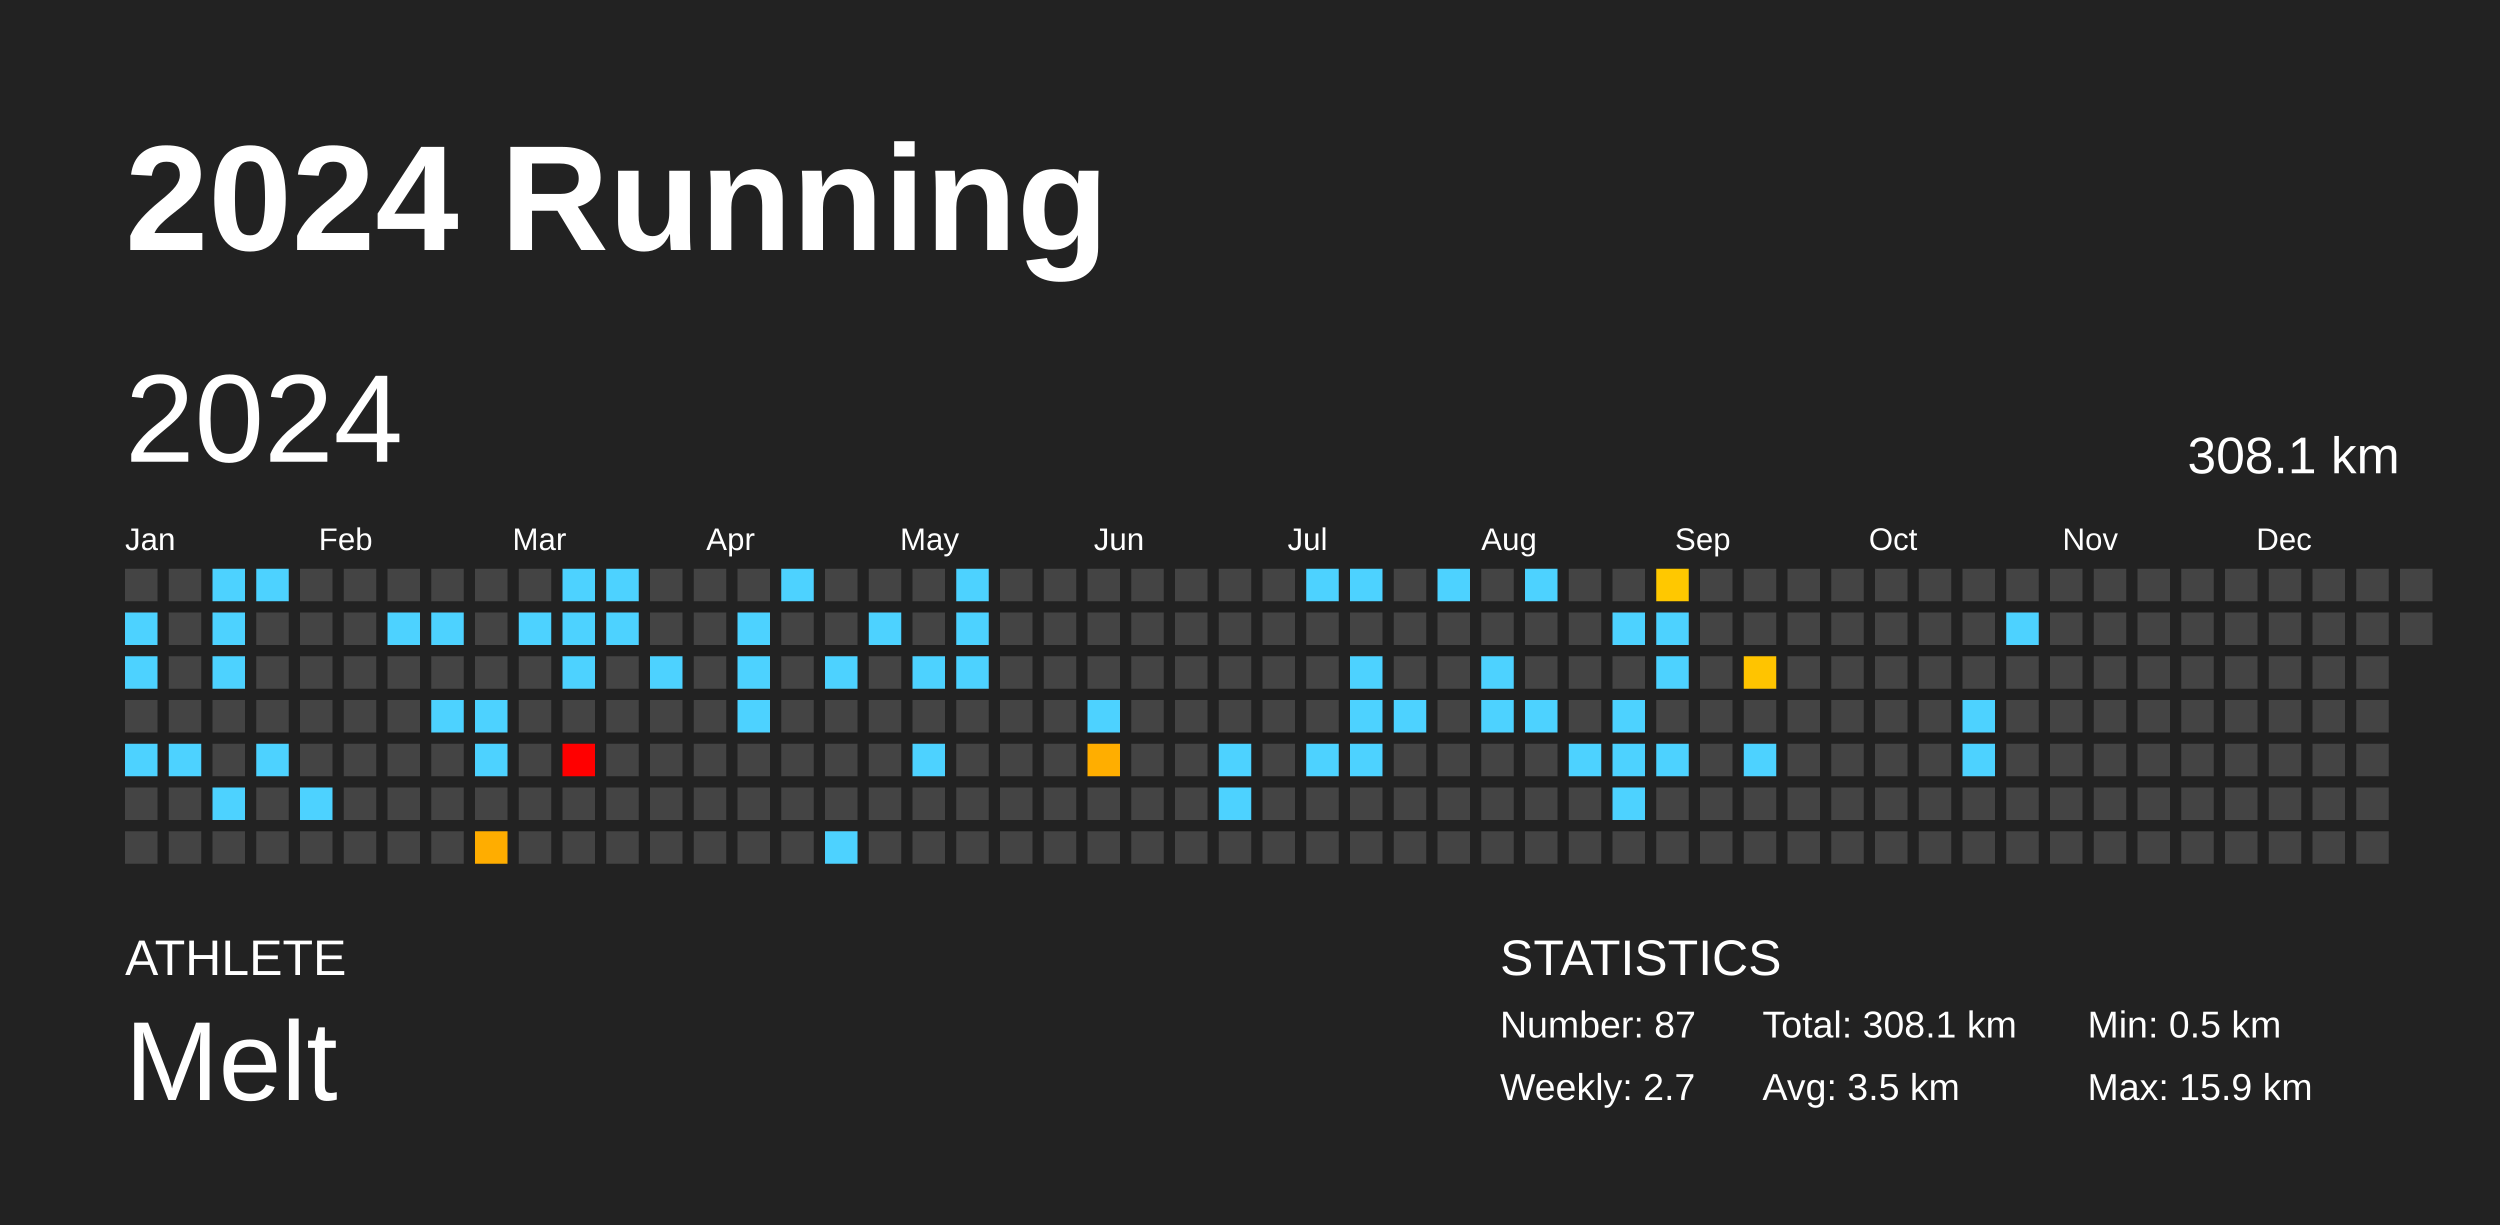
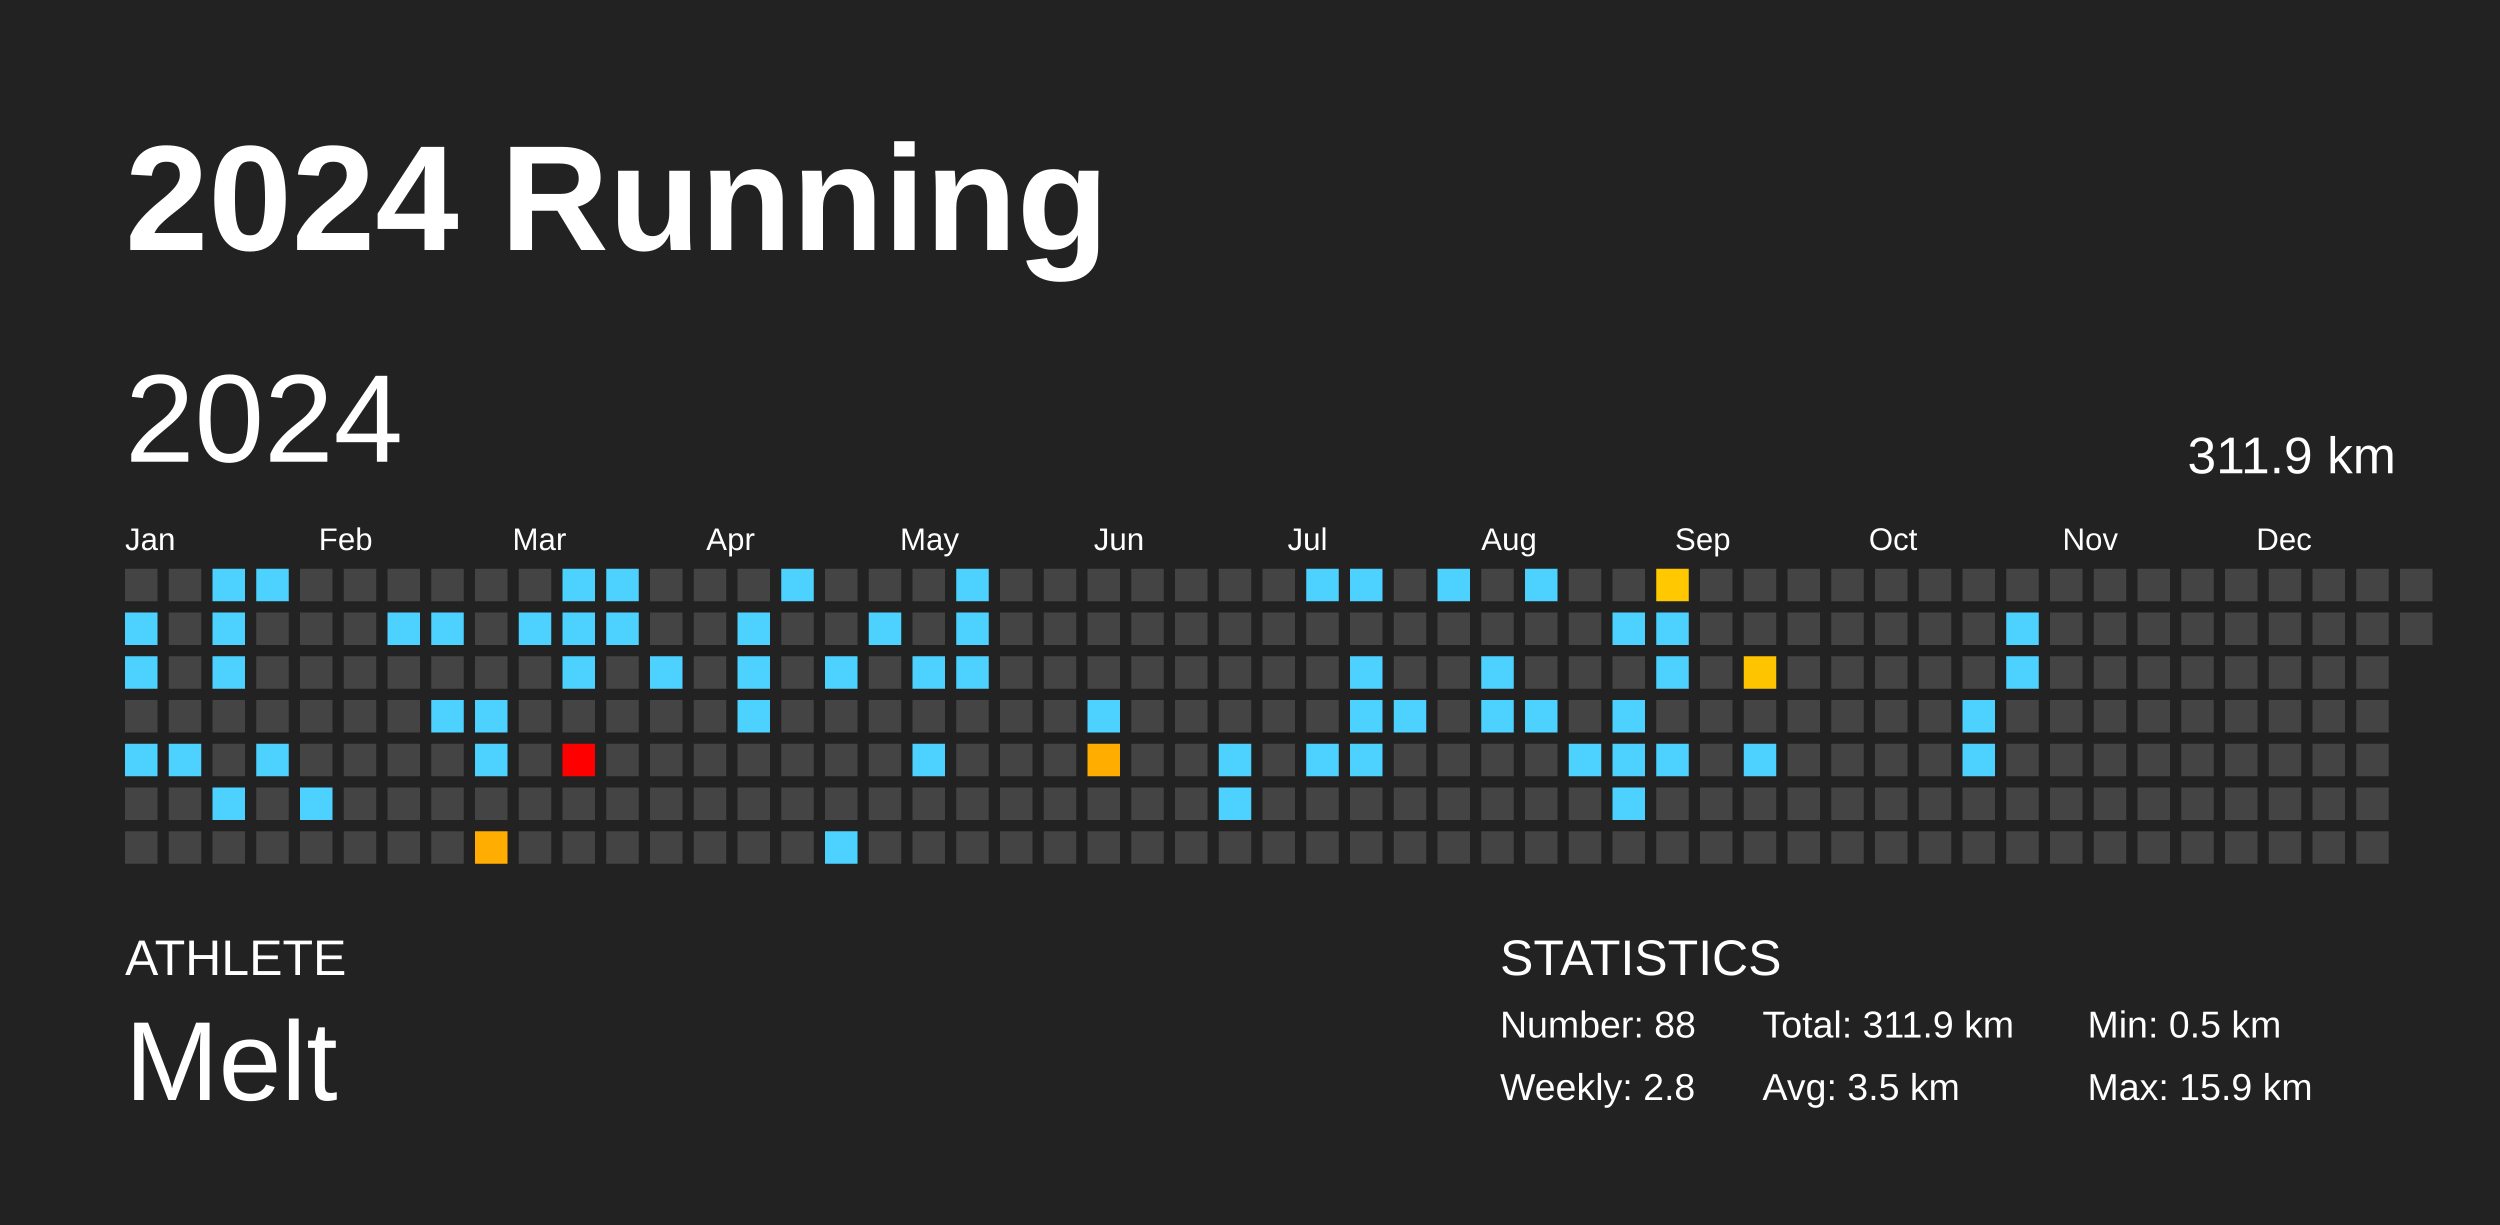
<svg xmlns="http://www.w3.org/2000/svg" baseProfile="full" height="98mm" version="1.1" viewBox="0,0,200,98" width="200mm">
  <defs />
  <rect fill="#222222" height="98" width="200" x="0" y="0" />
  <text fill="#FFFFFF" style="font-size:12px; font-family:Arial; font-weight:bold;" x="10" y="20">2024 Running</text>
  <text fill="#FFFFFF" style="font-size:4px; font-family:Arial" x="10" y="78">ATHLETE</text>
  <text fill="#FFFFFF" style="font-size:9px; font-family:Arial" x="10" y="88">Melt</text>
  <text fill="#FFFFFF" style="font-size:4px; font-family:Arial" x="120" y="78">STATISTICS</text>
-   <text fill="#FFFFFF" style="font-size:3px; font-family:Arial" x="120" y="83">Number: 87</text>
-   <text fill="#FFFFFF" style="font-size:3px; font-family:Arial" x="120" y="88">Weekly: 2.7</text>
-   <text fill="#FFFFFF" style="font-size:3px; font-family:Arial" x="141" y="83">Total: 308.1 km</text>
+   <text fill="#FFFFFF" style="font-size:3px; font-family:Arial" x="120" y="83">Number: 88</text>
+   <text fill="#FFFFFF" style="font-size:3px; font-family:Arial" x="120" y="88">Weekly: 2.8</text>
+   <text fill="#FFFFFF" style="font-size:3px; font-family:Arial" x="141" y="83">Total: 311.9 km</text>
  <text fill="#FFFFFF" style="font-size:3px; font-family:Arial" x="141" y="88">Avg: 3.5 km</text>
  <text fill="#FFFFFF" style="font-size:3px; font-family:Arial" x="167" y="83">Min: 0.5 km</text>
  <text fill="#FFFFFF" style="font-size:3px; font-family:Arial" x="167" y="88">Max: 15.9 km</text>
  <text dominant-baseline="hanging" fill="#FFFFFF" style="font-size:10.0px; font-family:Arial;" x="10" y="30">2024</text>
-   <text dominant-baseline="hanging" fill="#FFFFFF" style="font-size:4.125px; font-family:Arial;" x="175" y="35">308.1 km</text>
+   <text dominant-baseline="hanging" fill="#FFFFFF" style="font-size:4.125px; font-family:Arial;" x="175" y="35">311.9 km</text>
  <text fill="#FFFFFF" style="font-size:2.5px; font-family:Arial" x="10.0" y="44">Jan</text>
  <text fill="#FFFFFF" style="font-size:2.5px; font-family:Arial" x="25.5" y="44">Feb</text>
  <text fill="#FFFFFF" style="font-size:2.5px; font-family:Arial" x="41.0" y="44">Mar</text>
  <text fill="#FFFFFF" style="font-size:2.5px; font-family:Arial" x="56.5" y="44">Apr</text>
  <text fill="#FFFFFF" style="font-size:2.5px; font-family:Arial" x="72.0" y="44">May</text>
  <text fill="#FFFFFF" style="font-size:2.5px; font-family:Arial" x="87.5" y="44">Jun</text>
  <text fill="#FFFFFF" style="font-size:2.5px; font-family:Arial" x="103.0" y="44">Jul</text>
  <text fill="#FFFFFF" style="font-size:2.5px; font-family:Arial" x="118.5" y="44">Aug</text>
  <text fill="#FFFFFF" style="font-size:2.5px; font-family:Arial" x="134.0" y="44">Sep</text>
  <text fill="#FFFFFF" style="font-size:2.5px; font-family:Arial" x="149.5" y="44">Oct</text>
  <text fill="#FFFFFF" style="font-size:2.5px; font-family:Arial" x="165.0" y="44">Nov</text>
  <text fill="#FFFFFF" style="font-size:2.5px; font-family:Arial" x="180.5" y="44">Dec</text>
  <rect fill="#444444" height="2.6" width="2.6" x="10.0" y="45.5" />
  <rect fill="#4dd2ff" height="2.6" width="2.6" x="10.0" y="49.0" />
  <rect fill="#4dd2ff" height="2.6" width="2.6" x="10.0" y="52.5" />
  <rect fill="#444444" height="2.6" width="2.6" x="10.0" y="56.0" />
  <rect fill="#4dd2ff" height="2.6" width="2.6" x="10.0" y="59.5" />
  <rect fill="#444444" height="2.6" width="2.6" x="10.0" y="63.0" />
  <rect fill="#444444" height="2.6" width="2.6" x="10.0" y="66.5" />
  <rect fill="#444444" height="2.6" width="2.6" x="13.5" y="45.5" />
  <rect fill="#444444" height="2.6" width="2.6" x="13.5" y="49.0" />
  <rect fill="#444444" height="2.6" width="2.6" x="13.5" y="52.5" />
  <rect fill="#444444" height="2.6" width="2.6" x="13.5" y="56.0" />
  <rect fill="#4dd2ff" height="2.6" width="2.6" x="13.5" y="59.5" />
  <rect fill="#444444" height="2.6" width="2.6" x="13.5" y="63.0" />
  <rect fill="#444444" height="2.6" width="2.6" x="13.5" y="66.5" />
  <rect fill="#4dd2ff" height="2.6" width="2.6" x="17.0" y="45.5" />
  <rect fill="#4dd2ff" height="2.6" width="2.6" x="17.0" y="49.0" />
  <rect fill="#4dd2ff" height="2.6" width="2.6" x="17.0" y="52.5" />
  <rect fill="#444444" height="2.6" width="2.6" x="17.0" y="56.0" />
  <rect fill="#444444" height="2.6" width="2.6" x="17.0" y="59.5" />
  <rect fill="#4dd2ff" height="2.6" width="2.6" x="17.0" y="63.0" />
  <rect fill="#444444" height="2.6" width="2.6" x="17.0" y="66.5" />
  <rect fill="#4dd2ff" height="2.6" width="2.6" x="20.5" y="45.5" />
  <rect fill="#444444" height="2.6" width="2.6" x="20.5" y="49.0" />
  <rect fill="#444444" height="2.6" width="2.6" x="20.5" y="52.5" />
  <rect fill="#444444" height="2.6" width="2.6" x="20.5" y="56.0" />
  <rect fill="#4dd2ff" height="2.6" width="2.6" x="20.5" y="59.5" />
  <rect fill="#444444" height="2.6" width="2.6" x="20.5" y="63.0" />
  <rect fill="#444444" height="2.6" width="2.6" x="20.5" y="66.5" />
  <rect fill="#444444" height="2.6" width="2.6" x="24.0" y="45.5" />
  <rect fill="#444444" height="2.6" width="2.6" x="24.0" y="49.0" />
  <rect fill="#444444" height="2.6" width="2.6" x="24.0" y="52.5" />
  <rect fill="#444444" height="2.6" width="2.6" x="24.0" y="56.0" />
  <rect fill="#444444" height="2.6" width="2.6" x="24.0" y="59.5" />
  <rect fill="#4dd2ff" height="2.6" width="2.6" x="24.0" y="63.0" />
  <rect fill="#444444" height="2.6" width="2.6" x="24.0" y="66.5" />
  <rect fill="#444444" height="2.6" width="2.6" x="27.5" y="45.5" />
  <rect fill="#444444" height="2.6" width="2.6" x="27.5" y="49.0" />
  <rect fill="#444444" height="2.6" width="2.6" x="27.5" y="52.5" />
  <rect fill="#444444" height="2.6" width="2.6" x="27.5" y="56.0" />
  <rect fill="#444444" height="2.6" width="2.6" x="27.5" y="59.5" />
  <rect fill="#444444" height="2.6" width="2.6" x="27.5" y="63.0" />
  <rect fill="#444444" height="2.6" width="2.6" x="27.5" y="66.5" />
  <rect fill="#444444" height="2.6" width="2.6" x="31.0" y="45.5" />
  <rect fill="#4dd2ff" height="2.6" width="2.6" x="31.0" y="49.0" />
  <rect fill="#444444" height="2.6" width="2.6" x="31.0" y="52.5" />
  <rect fill="#444444" height="2.6" width="2.6" x="31.0" y="56.0" />
  <rect fill="#444444" height="2.6" width="2.6" x="31.0" y="59.5" />
  <rect fill="#444444" height="2.6" width="2.6" x="31.0" y="63.0" />
  <rect fill="#444444" height="2.6" width="2.6" x="31.0" y="66.5" />
  <rect fill="#444444" height="2.6" width="2.6" x="34.5" y="45.5" />
  <rect fill="#4dd2ff" height="2.6" width="2.6" x="34.5" y="49.0" />
  <rect fill="#444444" height="2.6" width="2.6" x="34.5" y="52.5" />
  <rect fill="#4dd2ff" height="2.6" width="2.6" x="34.5" y="56.0" />
  <rect fill="#444444" height="2.6" width="2.6" x="34.5" y="59.5" />
  <rect fill="#444444" height="2.6" width="2.6" x="34.5" y="63.0" />
  <rect fill="#444444" height="2.6" width="2.6" x="34.5" y="66.5" />
  <rect fill="#444444" height="2.6" width="2.6" x="38.0" y="45.5" />
  <rect fill="#444444" height="2.6" width="2.6" x="38.0" y="49.0" />
  <rect fill="#444444" height="2.6" width="2.6" x="38.0" y="52.5" />
  <rect fill="#4dd2ff" height="2.6" width="2.6" x="38.0" y="56.0" />
  <rect fill="#4dd2ff" height="2.6" width="2.6" x="38.0" y="59.5" />
  <rect fill="#444444" height="2.6" width="2.6" x="38.0" y="63.0" />
  <rect fill="#ffad00" height="2.6" width="2.6" x="38.0" y="66.5" />
  <rect fill="#444444" height="2.6" width="2.6" x="41.5" y="45.5" />
  <rect fill="#4dd2ff" height="2.6" width="2.6" x="41.5" y="49.0" />
  <rect fill="#444444" height="2.6" width="2.6" x="41.5" y="52.5" />
  <rect fill="#444444" height="2.6" width="2.6" x="41.5" y="56.0" />
  <rect fill="#444444" height="2.6" width="2.6" x="41.5" y="59.5" />
  <rect fill="#444444" height="2.6" width="2.6" x="41.5" y="63.0" />
  <rect fill="#444444" height="2.6" width="2.6" x="41.5" y="66.5" />
  <rect fill="#4dd2ff" height="2.6" width="2.6" x="45.0" y="45.5" />
  <rect fill="#4dd2ff" height="2.6" width="2.6" x="45.0" y="49.0" />
  <rect fill="#4dd2ff" height="2.6" width="2.6" x="45.0" y="52.5" />
  <rect fill="#444444" height="2.6" width="2.6" x="45.0" y="56.0" />
  <rect fill="red" height="2.6" width="2.6" x="45.0" y="59.5" />
  <rect fill="#444444" height="2.6" width="2.6" x="45.0" y="63.0" />
  <rect fill="#444444" height="2.6" width="2.6" x="45.0" y="66.5" />
  <rect fill="#4dd2ff" height="2.6" width="2.6" x="48.5" y="45.5" />
  <rect fill="#4dd2ff" height="2.6" width="2.6" x="48.5" y="49.0" />
  <rect fill="#444444" height="2.6" width="2.6" x="48.5" y="52.5" />
  <rect fill="#444444" height="2.6" width="2.6" x="48.5" y="56.0" />
  <rect fill="#444444" height="2.6" width="2.6" x="48.5" y="59.5" />
  <rect fill="#444444" height="2.6" width="2.6" x="48.5" y="63.0" />
  <rect fill="#444444" height="2.6" width="2.6" x="48.5" y="66.5" />
  <rect fill="#444444" height="2.6" width="2.6" x="52.0" y="45.5" />
  <rect fill="#444444" height="2.6" width="2.6" x="52.0" y="49.0" />
  <rect fill="#4dd2ff" height="2.6" width="2.6" x="52.0" y="52.5" />
  <rect fill="#444444" height="2.6" width="2.6" x="52.0" y="56.0" />
  <rect fill="#444444" height="2.6" width="2.6" x="52.0" y="59.5" />
  <rect fill="#444444" height="2.6" width="2.6" x="52.0" y="63.0" />
  <rect fill="#444444" height="2.6" width="2.6" x="52.0" y="66.5" />
  <rect fill="#444444" height="2.6" width="2.6" x="55.5" y="45.5" />
  <rect fill="#444444" height="2.6" width="2.6" x="55.5" y="49.0" />
  <rect fill="#444444" height="2.6" width="2.6" x="55.5" y="52.5" />
  <rect fill="#444444" height="2.6" width="2.6" x="55.5" y="56.0" />
  <rect fill="#444444" height="2.6" width="2.6" x="55.5" y="59.5" />
  <rect fill="#444444" height="2.6" width="2.6" x="55.5" y="63.0" />
  <rect fill="#444444" height="2.6" width="2.6" x="55.5" y="66.5" />
  <rect fill="#444444" height="2.6" width="2.6" x="59.0" y="45.5" />
  <rect fill="#4dd2ff" height="2.6" width="2.6" x="59.0" y="49.0" />
  <rect fill="#4dd2ff" height="2.6" width="2.6" x="59.0" y="52.5" />
  <rect fill="#4dd2ff" height="2.6" width="2.6" x="59.0" y="56.0" />
  <rect fill="#444444" height="2.6" width="2.6" x="59.0" y="59.5" />
  <rect fill="#444444" height="2.6" width="2.6" x="59.0" y="63.0" />
  <rect fill="#444444" height="2.6" width="2.6" x="59.0" y="66.5" />
  <rect fill="#4dd2ff" height="2.6" width="2.6" x="62.5" y="45.5" />
  <rect fill="#444444" height="2.6" width="2.6" x="62.5" y="49.0" />
  <rect fill="#444444" height="2.6" width="2.6" x="62.5" y="52.5" />
  <rect fill="#444444" height="2.6" width="2.6" x="62.5" y="56.0" />
  <rect fill="#444444" height="2.6" width="2.6" x="62.5" y="59.5" />
  <rect fill="#444444" height="2.6" width="2.6" x="62.5" y="63.0" />
  <rect fill="#444444" height="2.6" width="2.6" x="62.5" y="66.5" />
  <rect fill="#444444" height="2.6" width="2.6" x="66.0" y="45.5" />
  <rect fill="#444444" height="2.6" width="2.6" x="66.0" y="49.0" />
  <rect fill="#4dd2ff" height="2.6" width="2.6" x="66.0" y="52.5" />
  <rect fill="#444444" height="2.6" width="2.6" x="66.0" y="56.0" />
  <rect fill="#444444" height="2.6" width="2.6" x="66.0" y="59.5" />
  <rect fill="#444444" height="2.6" width="2.6" x="66.0" y="63.0" />
  <rect fill="#4dd2ff" height="2.6" width="2.6" x="66.0" y="66.5" />
  <rect fill="#444444" height="2.6" width="2.6" x="69.5" y="45.5" />
  <rect fill="#4dd2ff" height="2.6" width="2.6" x="69.5" y="49.0" />
  <rect fill="#444444" height="2.6" width="2.6" x="69.5" y="52.5" />
  <rect fill="#444444" height="2.6" width="2.6" x="69.5" y="56.0" />
  <rect fill="#444444" height="2.6" width="2.6" x="69.5" y="59.5" />
  <rect fill="#444444" height="2.6" width="2.6" x="69.5" y="63.0" />
  <rect fill="#444444" height="2.6" width="2.6" x="69.5" y="66.5" />
  <rect fill="#444444" height="2.6" width="2.6" x="73.0" y="45.5" />
  <rect fill="#444444" height="2.6" width="2.6" x="73.0" y="49.0" />
  <rect fill="#4dd2ff" height="2.6" width="2.6" x="73.0" y="52.5" />
  <rect fill="#444444" height="2.6" width="2.6" x="73.0" y="56.0" />
  <rect fill="#4dd2ff" height="2.6" width="2.6" x="73.0" y="59.5" />
  <rect fill="#444444" height="2.6" width="2.6" x="73.0" y="63.0" />
  <rect fill="#444444" height="2.6" width="2.6" x="73.0" y="66.5" />
  <rect fill="#4dd2ff" height="2.6" width="2.6" x="76.5" y="45.5" />
  <rect fill="#4dd2ff" height="2.6" width="2.6" x="76.5" y="49.0" />
  <rect fill="#4dd2ff" height="2.6" width="2.6" x="76.5" y="52.5" />
  <rect fill="#444444" height="2.6" width="2.6" x="76.5" y="56.0" />
  <rect fill="#444444" height="2.6" width="2.6" x="76.5" y="59.5" />
  <rect fill="#444444" height="2.6" width="2.6" x="76.5" y="63.0" />
  <rect fill="#444444" height="2.6" width="2.6" x="76.5" y="66.5" />
  <rect fill="#444444" height="2.6" width="2.6" x="80.0" y="45.5" />
  <rect fill="#444444" height="2.6" width="2.6" x="80.0" y="49.0" />
  <rect fill="#444444" height="2.6" width="2.6" x="80.0" y="52.5" />
  <rect fill="#444444" height="2.6" width="2.6" x="80.0" y="56.0" />
  <rect fill="#444444" height="2.6" width="2.6" x="80.0" y="59.5" />
  <rect fill="#444444" height="2.6" width="2.6" x="80.0" y="63.0" />
  <rect fill="#444444" height="2.6" width="2.6" x="80.0" y="66.5" />
  <rect fill="#444444" height="2.6" width="2.6" x="83.5" y="45.5" />
  <rect fill="#444444" height="2.6" width="2.6" x="83.5" y="49.0" />
  <rect fill="#444444" height="2.6" width="2.6" x="83.5" y="52.5" />
  <rect fill="#444444" height="2.6" width="2.6" x="83.5" y="56.0" />
  <rect fill="#444444" height="2.6" width="2.6" x="83.5" y="59.5" />
  <rect fill="#444444" height="2.6" width="2.6" x="83.5" y="63.0" />
  <rect fill="#444444" height="2.6" width="2.6" x="83.5" y="66.5" />
  <rect fill="#444444" height="2.6" width="2.6" x="87.0" y="45.5" />
  <rect fill="#444444" height="2.6" width="2.6" x="87.0" y="49.0" />
  <rect fill="#444444" height="2.6" width="2.6" x="87.0" y="52.5" />
  <rect fill="#4dd2ff" height="2.6" width="2.6" x="87.0" y="56.0" />
  <rect fill="#ffae00" height="2.6" width="2.6" x="87.0" y="59.5" />
  <rect fill="#444444" height="2.6" width="2.6" x="87.0" y="63.0" />
  <rect fill="#444444" height="2.6" width="2.6" x="87.0" y="66.5" />
  <rect fill="#444444" height="2.6" width="2.6" x="90.5" y="45.5" />
  <rect fill="#444444" height="2.6" width="2.6" x="90.5" y="49.0" />
  <rect fill="#444444" height="2.6" width="2.6" x="90.5" y="52.5" />
  <rect fill="#444444" height="2.6" width="2.6" x="90.5" y="56.0" />
  <rect fill="#444444" height="2.6" width="2.6" x="90.5" y="59.5" />
  <rect fill="#444444" height="2.6" width="2.6" x="90.5" y="63.0" />
  <rect fill="#444444" height="2.6" width="2.6" x="90.5" y="66.5" />
  <rect fill="#444444" height="2.6" width="2.6" x="94.0" y="45.5" />
  <rect fill="#444444" height="2.6" width="2.6" x="94.0" y="49.0" />
  <rect fill="#444444" height="2.6" width="2.6" x="94.0" y="52.5" />
  <rect fill="#444444" height="2.6" width="2.6" x="94.0" y="56.0" />
  <rect fill="#444444" height="2.6" width="2.6" x="94.0" y="59.5" />
  <rect fill="#444444" height="2.6" width="2.6" x="94.0" y="63.0" />
  <rect fill="#444444" height="2.6" width="2.6" x="94.0" y="66.5" />
  <rect fill="#444444" height="2.6" width="2.6" x="97.5" y="45.5" />
  <rect fill="#444444" height="2.6" width="2.6" x="97.5" y="49.0" />
  <rect fill="#444444" height="2.6" width="2.6" x="97.5" y="52.5" />
  <rect fill="#444444" height="2.6" width="2.6" x="97.5" y="56.0" />
  <rect fill="#4dd2ff" height="2.6" width="2.6" x="97.5" y="59.5" />
  <rect fill="#4dd2ff" height="2.6" width="2.6" x="97.5" y="63.0" />
  <rect fill="#444444" height="2.6" width="2.6" x="97.5" y="66.5" />
  <rect fill="#444444" height="2.6" width="2.6" x="101.0" y="45.5" />
  <rect fill="#444444" height="2.6" width="2.6" x="101.0" y="49.0" />
  <rect fill="#444444" height="2.6" width="2.6" x="101.0" y="52.5" />
  <rect fill="#444444" height="2.6" width="2.6" x="101.0" y="56.0" />
  <rect fill="#444444" height="2.6" width="2.6" x="101.0" y="59.5" />
  <rect fill="#444444" height="2.6" width="2.6" x="101.0" y="63.0" />
  <rect fill="#444444" height="2.6" width="2.6" x="101.0" y="66.5" />
  <rect fill="#4dd2ff" height="2.6" width="2.6" x="104.5" y="45.5" />
  <rect fill="#444444" height="2.6" width="2.6" x="104.5" y="49.0" />
  <rect fill="#444444" height="2.6" width="2.6" x="104.5" y="52.5" />
  <rect fill="#444444" height="2.6" width="2.6" x="104.5" y="56.0" />
  <rect fill="#4dd2ff" height="2.6" width="2.6" x="104.5" y="59.5" />
  <rect fill="#444444" height="2.6" width="2.6" x="104.5" y="63.0" />
  <rect fill="#444444" height="2.6" width="2.6" x="104.5" y="66.5" />
  <rect fill="#4dd2ff" height="2.6" width="2.6" x="108.0" y="45.5" />
  <rect fill="#444444" height="2.6" width="2.6" x="108.0" y="49.0" />
  <rect fill="#4dd2ff" height="2.6" width="2.6" x="108.0" y="52.5" />
  <rect fill="#4dd2ff" height="2.6" width="2.6" x="108.0" y="56.0" />
  <rect fill="#4dd2ff" height="2.6" width="2.6" x="108.0" y="59.5" />
  <rect fill="#444444" height="2.6" width="2.6" x="108.0" y="63.0" />
  <rect fill="#444444" height="2.6" width="2.6" x="108.0" y="66.5" />
  <rect fill="#444444" height="2.6" width="2.6" x="111.5" y="45.5" />
  <rect fill="#444444" height="2.6" width="2.6" x="111.5" y="49.0" />
  <rect fill="#444444" height="2.6" width="2.6" x="111.5" y="52.5" />
  <rect fill="#4dd2ff" height="2.6" width="2.6" x="111.5" y="56.0" />
  <rect fill="#444444" height="2.6" width="2.6" x="111.5" y="59.5" />
  <rect fill="#444444" height="2.6" width="2.6" x="111.5" y="63.0" />
  <rect fill="#444444" height="2.6" width="2.6" x="111.5" y="66.5" />
  <rect fill="#4dd2ff" height="2.6" width="2.6" x="115.0" y="45.5" />
  <rect fill="#444444" height="2.6" width="2.6" x="115.0" y="49.0" />
  <rect fill="#444444" height="2.6" width="2.6" x="115.0" y="52.5" />
  <rect fill="#444444" height="2.6" width="2.6" x="115.0" y="56.0" />
  <rect fill="#444444" height="2.6" width="2.6" x="115.0" y="59.5" />
  <rect fill="#444444" height="2.6" width="2.6" x="115.0" y="63.0" />
  <rect fill="#444444" height="2.6" width="2.6" x="115.0" y="66.5" />
  <rect fill="#444444" height="2.6" width="2.6" x="118.5" y="45.5" />
  <rect fill="#444444" height="2.6" width="2.6" x="118.5" y="49.0" />
  <rect fill="#4dd2ff" height="2.6" width="2.6" x="118.5" y="52.5" />
  <rect fill="#4dd2ff" height="2.6" width="2.6" x="118.5" y="56.0" />
  <rect fill="#444444" height="2.6" width="2.6" x="118.5" y="59.5" />
  <rect fill="#444444" height="2.6" width="2.6" x="118.5" y="63.0" />
  <rect fill="#444444" height="2.6" width="2.6" x="118.5" y="66.5" />
  <rect fill="#4dd2ff" height="2.6" width="2.6" x="122.0" y="45.5" />
  <rect fill="#444444" height="2.6" width="2.6" x="122.0" y="49.0" />
  <rect fill="#444444" height="2.6" width="2.6" x="122.0" y="52.5" />
  <rect fill="#4dd2ff" height="2.6" width="2.6" x="122.0" y="56.0" />
  <rect fill="#444444" height="2.6" width="2.6" x="122.0" y="59.5" />
  <rect fill="#444444" height="2.6" width="2.6" x="122.0" y="63.0" />
  <rect fill="#444444" height="2.6" width="2.6" x="122.0" y="66.5" />
  <rect fill="#444444" height="2.6" width="2.6" x="125.5" y="45.5" />
  <rect fill="#444444" height="2.6" width="2.6" x="125.5" y="49.0" />
  <rect fill="#444444" height="2.6" width="2.6" x="125.5" y="52.5" />
  <rect fill="#444444" height="2.6" width="2.6" x="125.5" y="56.0" />
  <rect fill="#4dd2ff" height="2.6" width="2.6" x="125.5" y="59.5" />
  <rect fill="#444444" height="2.6" width="2.6" x="125.5" y="63.0" />
  <rect fill="#444444" height="2.6" width="2.6" x="125.5" y="66.5" />
  <rect fill="#444444" height="2.6" width="2.6" x="129.0" y="45.5" />
  <rect fill="#4dd2ff" height="2.6" width="2.6" x="129.0" y="49.0" />
  <rect fill="#444444" height="2.6" width="2.6" x="129.0" y="52.5" />
  <rect fill="#4dd2ff" height="2.6" width="2.6" x="129.0" y="56.0" />
  <rect fill="#4dd2ff" height="2.6" width="2.6" x="129.0" y="59.5" />
  <rect fill="#4dd2ff" height="2.6" width="2.6" x="129.0" y="63.0" />
  <rect fill="#444444" height="2.6" width="2.6" x="129.0" y="66.5" />
  <rect fill="#ffc800" height="2.6" width="2.6" x="132.5" y="45.5" />
  <rect fill="#4dd2ff" height="2.6" width="2.6" x="132.5" y="49.0" />
  <rect fill="#4dd2ff" height="2.6" width="2.6" x="132.5" y="52.5" />
  <rect fill="#444444" height="2.6" width="2.6" x="132.5" y="56.0" />
  <rect fill="#4dd2ff" height="2.6" width="2.6" x="132.5" y="59.5" />
  <rect fill="#444444" height="2.6" width="2.6" x="132.5" y="63.0" />
  <rect fill="#444444" height="2.6" width="2.6" x="132.5" y="66.5" />
  <rect fill="#444444" height="2.6" width="2.6" x="136.0" y="45.5" />
  <rect fill="#444444" height="2.6" width="2.6" x="136.0" y="49.0" />
  <rect fill="#444444" height="2.6" width="2.6" x="136.0" y="52.5" />
  <rect fill="#444444" height="2.6" width="2.6" x="136.0" y="56.0" />
  <rect fill="#444444" height="2.6" width="2.6" x="136.0" y="59.5" />
  <rect fill="#444444" height="2.6" width="2.6" x="136.0" y="63.0" />
  <rect fill="#444444" height="2.6" width="2.6" x="136.0" y="66.5" />
  <rect fill="#444444" height="2.6" width="2.6" x="139.5" y="45.5" />
  <rect fill="#444444" height="2.6" width="2.6" x="139.5" y="49.0" />
  <rect fill="#ffc400" height="2.6" width="2.6" x="139.5" y="52.5" />
  <rect fill="#444444" height="2.6" width="2.6" x="139.5" y="56.0" />
  <rect fill="#4dd2ff" height="2.6" width="2.6" x="139.5" y="59.5" />
  <rect fill="#444444" height="2.6" width="2.6" x="139.5" y="63.0" />
  <rect fill="#444444" height="2.6" width="2.6" x="139.5" y="66.5" />
  <rect fill="#444444" height="2.6" width="2.6" x="143.0" y="45.5" />
  <rect fill="#444444" height="2.6" width="2.6" x="143.0" y="49.0" />
  <rect fill="#444444" height="2.6" width="2.6" x="143.0" y="52.5" />
  <rect fill="#444444" height="2.6" width="2.6" x="143.0" y="56.0" />
  <rect fill="#444444" height="2.6" width="2.6" x="143.0" y="59.5" />
  <rect fill="#444444" height="2.6" width="2.6" x="143.0" y="63.0" />
  <rect fill="#444444" height="2.6" width="2.6" x="143.0" y="66.5" />
  <rect fill="#444444" height="2.6" width="2.6" x="146.5" y="45.5" />
  <rect fill="#444444" height="2.6" width="2.6" x="146.5" y="49.0" />
  <rect fill="#444444" height="2.6" width="2.6" x="146.5" y="52.5" />
  <rect fill="#444444" height="2.6" width="2.6" x="146.5" y="56.0" />
  <rect fill="#444444" height="2.6" width="2.6" x="146.5" y="59.5" />
  <rect fill="#444444" height="2.6" width="2.6" x="146.5" y="63.0" />
  <rect fill="#444444" height="2.6" width="2.6" x="146.5" y="66.5" />
  <rect fill="#444444" height="2.6" width="2.6" x="150.0" y="45.5" />
  <rect fill="#444444" height="2.6" width="2.6" x="150.0" y="49.0" />
  <rect fill="#444444" height="2.6" width="2.6" x="150.0" y="52.5" />
  <rect fill="#444444" height="2.6" width="2.6" x="150.0" y="56.0" />
  <rect fill="#444444" height="2.6" width="2.6" x="150.0" y="59.5" />
  <rect fill="#444444" height="2.6" width="2.6" x="150.0" y="63.0" />
  <rect fill="#444444" height="2.6" width="2.6" x="150.0" y="66.5" />
  <rect fill="#444444" height="2.6" width="2.6" x="153.5" y="45.5" />
  <rect fill="#444444" height="2.6" width="2.6" x="153.5" y="49.0" />
  <rect fill="#444444" height="2.6" width="2.6" x="153.5" y="52.5" />
  <rect fill="#444444" height="2.6" width="2.6" x="153.5" y="56.0" />
  <rect fill="#444444" height="2.6" width="2.6" x="153.5" y="59.5" />
  <rect fill="#444444" height="2.6" width="2.6" x="153.5" y="63.0" />
  <rect fill="#444444" height="2.6" width="2.6" x="153.5" y="66.5" />
  <rect fill="#444444" height="2.6" width="2.6" x="157.0" y="45.5" />
  <rect fill="#444444" height="2.6" width="2.6" x="157.0" y="49.0" />
  <rect fill="#444444" height="2.6" width="2.6" x="157.0" y="52.5" />
  <rect fill="#4dd2ff" height="2.6" width="2.6" x="157.0" y="56.0" />
  <rect fill="#4dd2ff" height="2.6" width="2.6" x="157.0" y="59.5" />
  <rect fill="#444444" height="2.6" width="2.6" x="157.0" y="63.0" />
  <rect fill="#444444" height="2.6" width="2.6" x="157.0" y="66.5" />
  <rect fill="#444444" height="2.6" width="2.6" x="160.5" y="45.5" />
  <rect fill="#4dd2ff" height="2.6" width="2.6" x="160.5" y="49.0" />
-   <rect fill="#444444" height="2.6" width="2.6" x="160.5" y="52.5" />
+   <rect fill="#4dd2ff" height="2.6" width="2.6" x="160.5" y="52.5" />
  <rect fill="#444444" height="2.6" width="2.6" x="160.5" y="56.0" />
  <rect fill="#444444" height="2.6" width="2.6" x="160.5" y="59.5" />
  <rect fill="#444444" height="2.6" width="2.6" x="160.5" y="63.0" />
  <rect fill="#444444" height="2.6" width="2.6" x="160.5" y="66.5" />
  <rect fill="#444444" height="2.6" width="2.6" x="164.0" y="45.5" />
  <rect fill="#444444" height="2.6" width="2.6" x="164.0" y="49.0" />
  <rect fill="#444444" height="2.6" width="2.6" x="164.0" y="52.5" />
  <rect fill="#444444" height="2.6" width="2.6" x="164.0" y="56.0" />
  <rect fill="#444444" height="2.6" width="2.6" x="164.0" y="59.5" />
  <rect fill="#444444" height="2.6" width="2.6" x="164.0" y="63.0" />
  <rect fill="#444444" height="2.6" width="2.6" x="164.0" y="66.5" />
  <rect fill="#444444" height="2.6" width="2.6" x="167.5" y="45.5" />
  <rect fill="#444444" height="2.6" width="2.6" x="167.5" y="49.0" />
  <rect fill="#444444" height="2.6" width="2.6" x="167.5" y="52.5" />
  <rect fill="#444444" height="2.6" width="2.6" x="167.5" y="56.0" />
  <rect fill="#444444" height="2.6" width="2.6" x="167.5" y="59.5" />
  <rect fill="#444444" height="2.6" width="2.6" x="167.5" y="63.0" />
  <rect fill="#444444" height="2.6" width="2.6" x="167.5" y="66.5" />
  <rect fill="#444444" height="2.6" width="2.6" x="171.0" y="45.5" />
  <rect fill="#444444" height="2.6" width="2.6" x="171.0" y="49.0" />
  <rect fill="#444444" height="2.6" width="2.6" x="171.0" y="52.5" />
  <rect fill="#444444" height="2.6" width="2.6" x="171.0" y="56.0" />
  <rect fill="#444444" height="2.6" width="2.6" x="171.0" y="59.5" />
  <rect fill="#444444" height="2.6" width="2.6" x="171.0" y="63.0" />
  <rect fill="#444444" height="2.6" width="2.6" x="171.0" y="66.5" />
  <rect fill="#444444" height="2.6" width="2.6" x="174.5" y="45.5" />
  <rect fill="#444444" height="2.6" width="2.6" x="174.5" y="49.0" />
  <rect fill="#444444" height="2.6" width="2.6" x="174.5" y="52.5" />
  <rect fill="#444444" height="2.6" width="2.6" x="174.5" y="56.0" />
  <rect fill="#444444" height="2.6" width="2.6" x="174.5" y="59.5" />
  <rect fill="#444444" height="2.6" width="2.6" x="174.5" y="63.0" />
  <rect fill="#444444" height="2.6" width="2.6" x="174.5" y="66.5" />
  <rect fill="#444444" height="2.6" width="2.6" x="178.0" y="45.5" />
  <rect fill="#444444" height="2.6" width="2.6" x="178.0" y="49.0" />
  <rect fill="#444444" height="2.6" width="2.6" x="178.0" y="52.5" />
  <rect fill="#444444" height="2.6" width="2.6" x="178.0" y="56.0" />
  <rect fill="#444444" height="2.6" width="2.6" x="178.0" y="59.5" />
  <rect fill="#444444" height="2.6" width="2.6" x="178.0" y="63.0" />
  <rect fill="#444444" height="2.6" width="2.6" x="178.0" y="66.5" />
  <rect fill="#444444" height="2.6" width="2.6" x="181.5" y="45.5" />
  <rect fill="#444444" height="2.6" width="2.6" x="181.5" y="49.0" />
  <rect fill="#444444" height="2.6" width="2.6" x="181.5" y="52.5" />
  <rect fill="#444444" height="2.6" width="2.6" x="181.5" y="56.0" />
  <rect fill="#444444" height="2.6" width="2.6" x="181.5" y="59.5" />
  <rect fill="#444444" height="2.6" width="2.6" x="181.5" y="63.0" />
  <rect fill="#444444" height="2.6" width="2.6" x="181.5" y="66.5" />
  <rect fill="#444444" height="2.6" width="2.6" x="185.0" y="45.5" />
  <rect fill="#444444" height="2.6" width="2.6" x="185.0" y="49.0" />
  <rect fill="#444444" height="2.6" width="2.6" x="185.0" y="52.5" />
  <rect fill="#444444" height="2.6" width="2.6" x="185.0" y="56.0" />
  <rect fill="#444444" height="2.6" width="2.6" x="185.0" y="59.5" />
  <rect fill="#444444" height="2.6" width="2.6" x="185.0" y="63.0" />
  <rect fill="#444444" height="2.6" width="2.6" x="185.0" y="66.5" />
  <rect fill="#444444" height="2.6" width="2.6" x="188.5" y="45.5" />
  <rect fill="#444444" height="2.6" width="2.6" x="188.5" y="49.0" />
  <rect fill="#444444" height="2.6" width="2.6" x="188.5" y="52.5" />
  <rect fill="#444444" height="2.6" width="2.6" x="188.5" y="56.0" />
  <rect fill="#444444" height="2.6" width="2.6" x="188.5" y="59.5" />
  <rect fill="#444444" height="2.6" width="2.6" x="188.5" y="63.0" />
  <rect fill="#444444" height="2.6" width="2.6" x="188.5" y="66.5" />
  <rect fill="#444444" height="2.6" width="2.6" x="192.0" y="45.5" />
  <rect fill="#444444" height="2.6" width="2.6" x="192.0" y="49.0" />
</svg>
